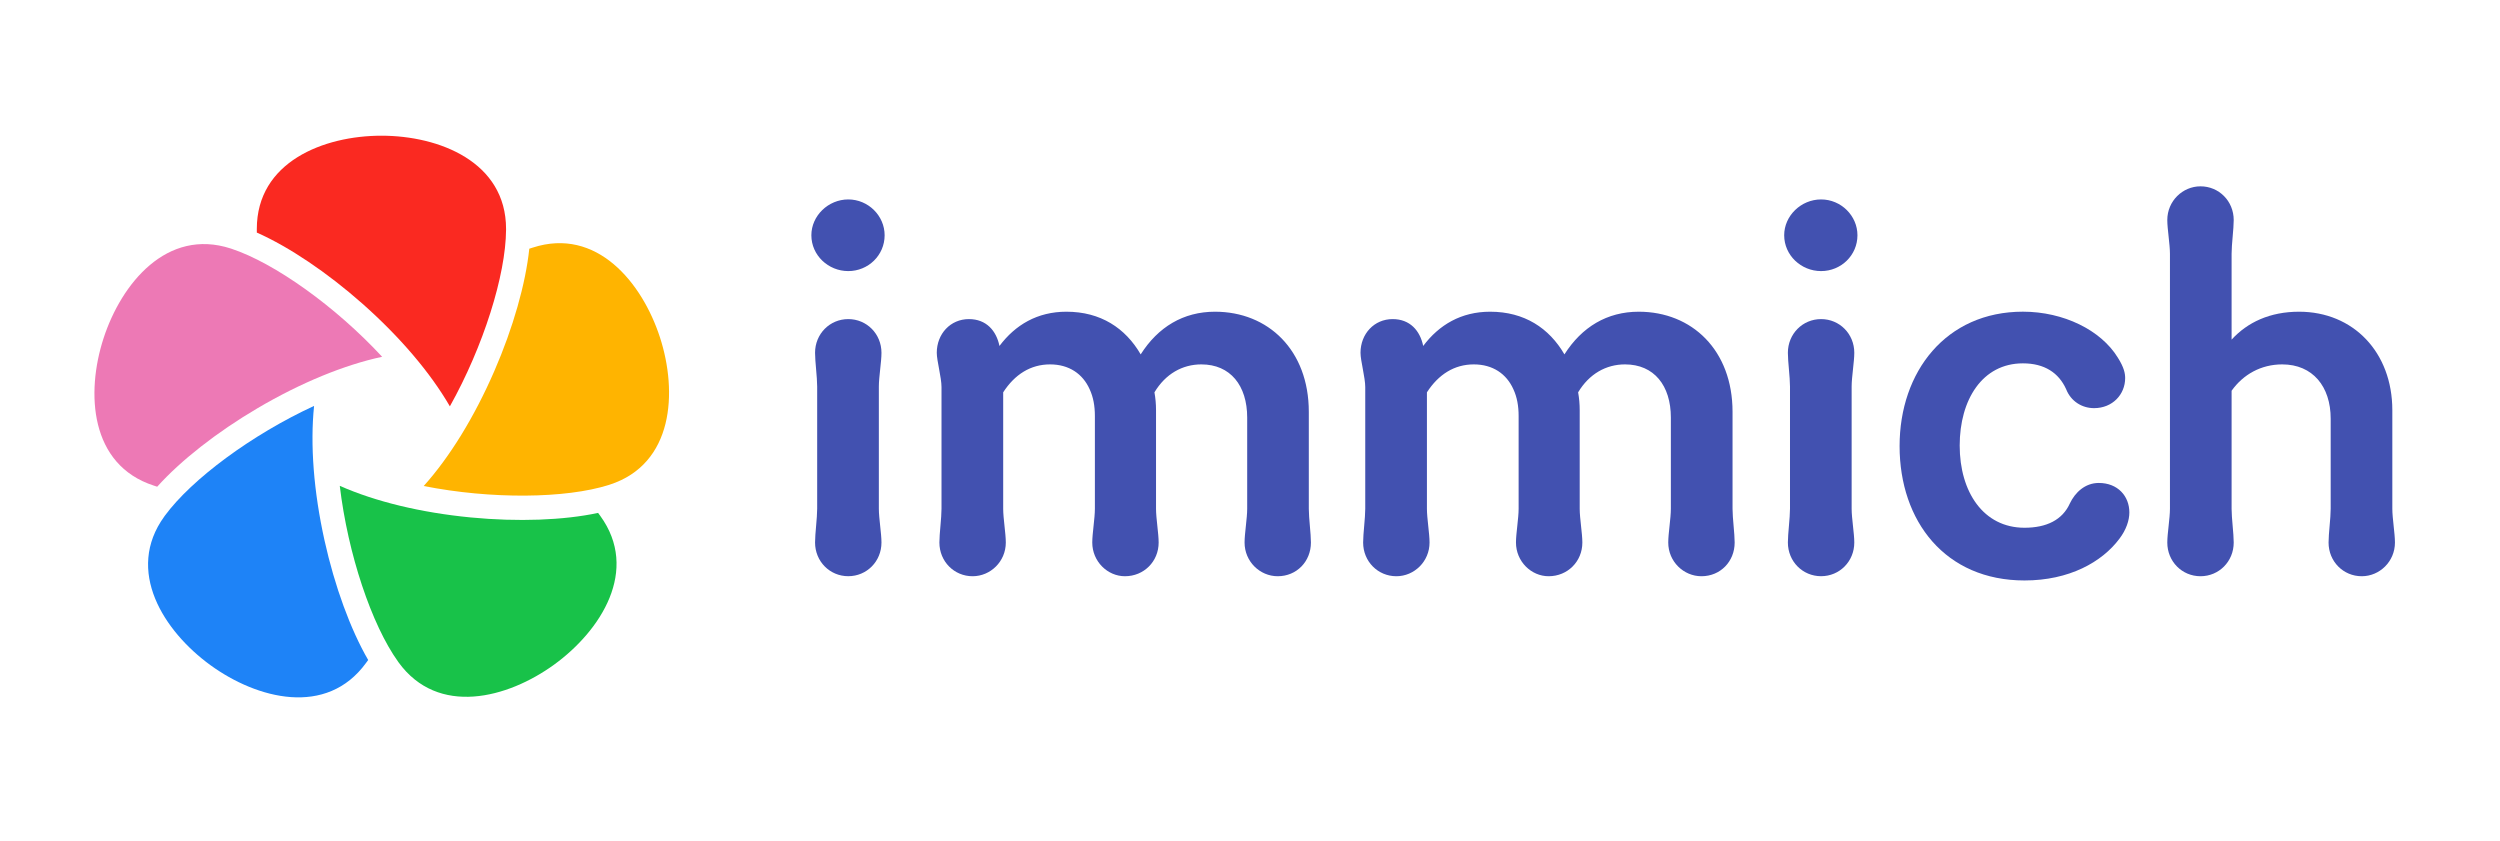
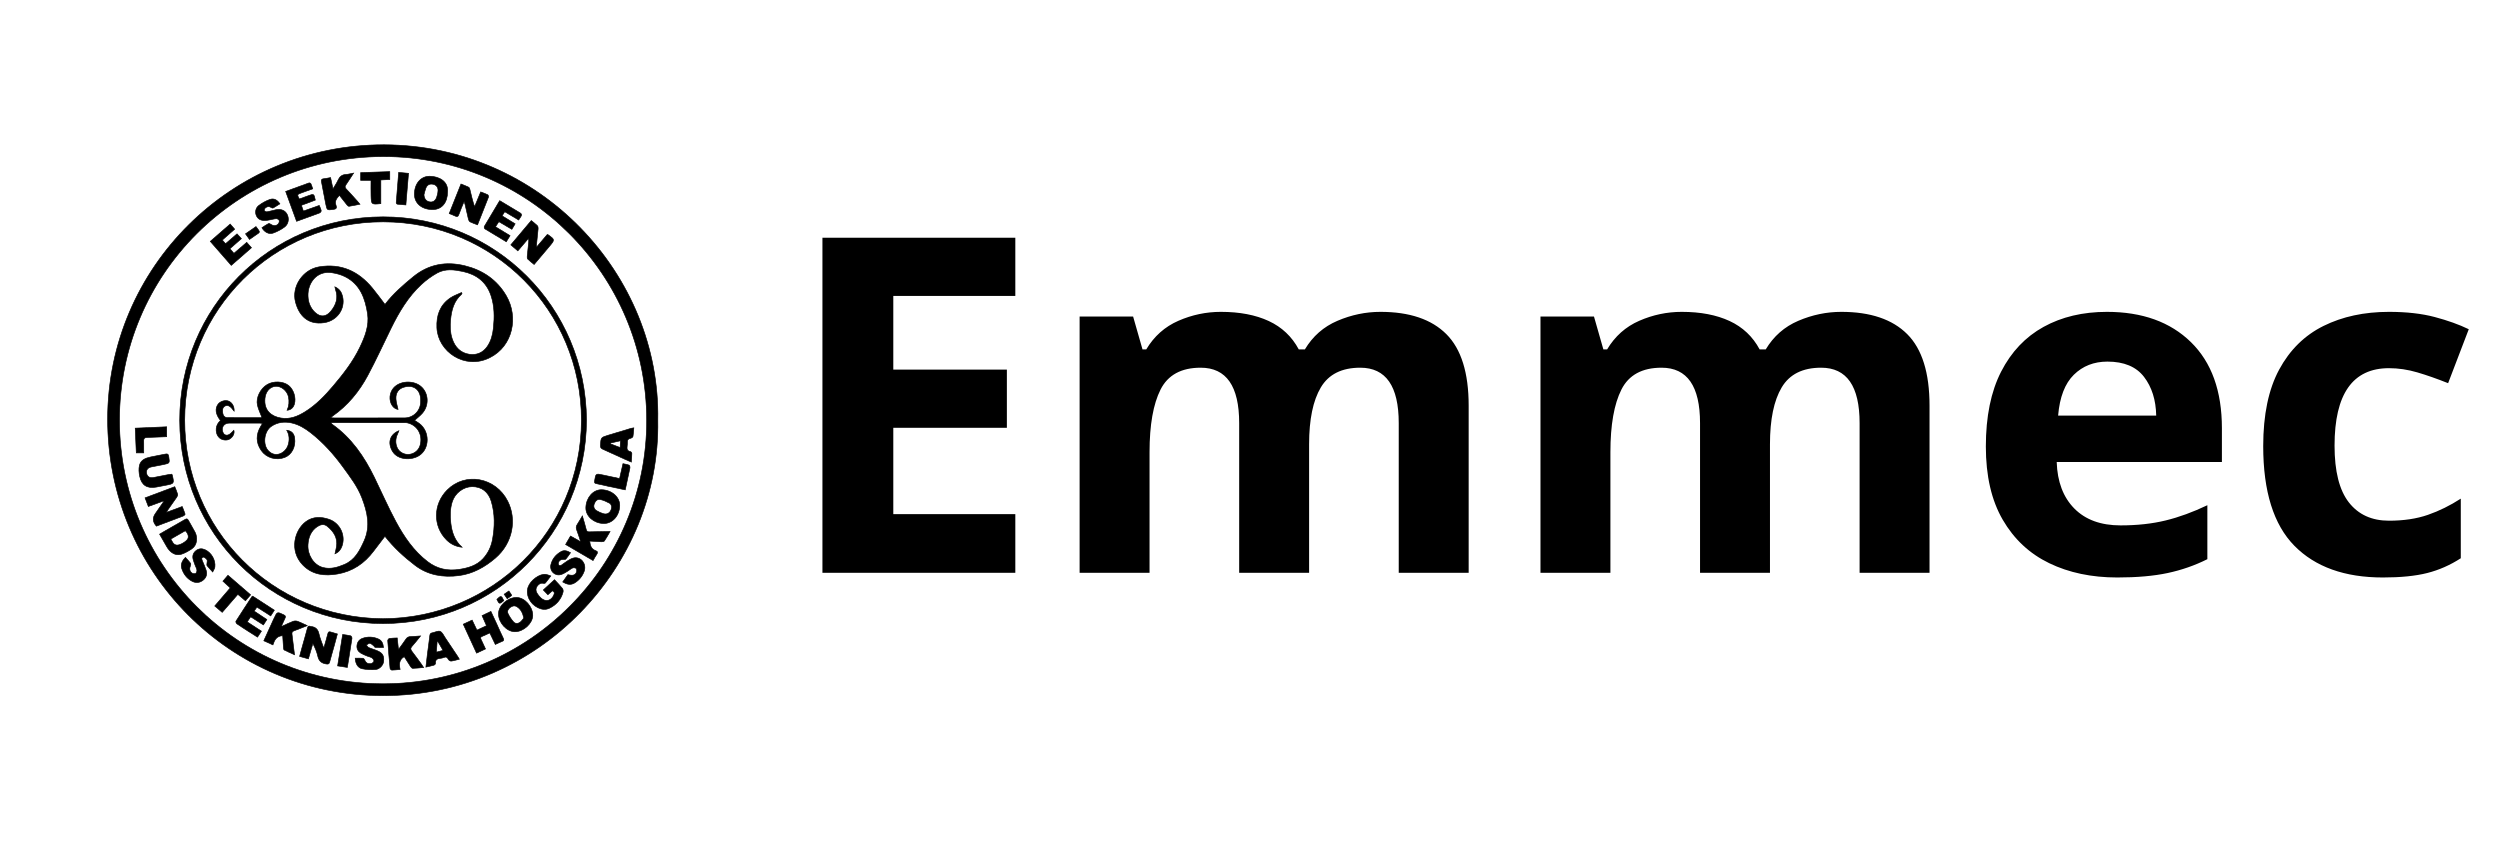
- <svg xmlns="http://www.w3.org/2000/svg" version="1.1" id="Router_Medium_x5F_White" x="0px" y="0px" viewBox="0 0 792 266.25" style="enable-background:new 0 0 792 266.25;" xml:space="preserve">
-   <style type="text/css">
- 	.st0{fill:#4251B0;}
- 	.st1{fill:#FA2921;}
- 	.st2{fill:#ED79B5;}
- 	.st3{fill:#FFB400;}
- 	.st4{fill:#1E83F7;}
- 	.st5{fill:#18C249;}
- </style>
-   <g>
-     <path class="st0" d="M268.73,63.18c6.34,0,11.52,5.18,11.52,11.35c0,6.34-5.18,11.35-11.52,11.35s-11.69-5.01-11.69-11.35   C257.04,68.36,262.39,63.18,268.73,63.18z M258.88,122.45c0-3.01-0.67-7.85-0.67-10.68c0-6.01,4.67-10.68,10.52-10.68   c5.84,0,10.52,4.67,10.52,10.68c0,2.84-0.83,7.68-0.83,10.68v38.73c0,3.01,0.83,7.85,0.83,10.68c0,6.01-4.67,10.68-10.52,10.68   c-5.84,0-10.52-4.67-10.52-10.68c0-2.84,0.67-7.68,0.67-10.68V122.45z" />
-     <path class="st0" d="M394.28,171.87c0-2.84,0.83-7.68,0.83-10.68V132.3c0-10.18-5.34-16.86-14.52-16.86c-6.01,0-11.35,3-14.86,8.85   c0.33,1.84,0.5,3.67,0.5,5.68v31.22c0,3.01,0.83,7.85,0.83,10.68c0,6.01-4.67,10.68-10.68,10.68c-5.51,0-10.35-4.67-10.35-10.68   c0-2.84,0.83-7.68,0.83-10.68V131.8c0-3.17-0.5-6.01-1.67-8.51c-2.17-4.84-6.51-7.85-12.52-7.85c-6.18,0-11.19,3.17-14.86,8.85   v36.9c0,3.01,0.83,7.85,0.83,10.68c0,6.01-4.84,10.68-10.52,10.68c-5.84,0-10.52-4.67-10.52-10.68c0-2.84,0.67-7.68,0.67-10.68   v-38.57c0-3.01-1.5-8.35-1.5-10.85c0-6.01,4.34-10.68,10.18-10.68c5.51,0,8.68,3.67,9.68,8.51c5.01-6.68,12.02-10.85,21.2-10.85   c10.85,0,18.7,5.18,23.54,13.52c5.51-8.68,13.52-13.52,23.54-13.52c16.86,0,29.72,12.19,29.72,31.72v30.72   c0,3.01,0.67,7.85,0.67,10.68c0,6.01-4.51,10.68-10.52,10.68C399.12,182.55,394.28,177.88,394.28,171.87z" />
-     <path class="st0" d="M528.5,171.87c0-2.84,0.83-7.68,0.83-10.68V132.3c0-10.18-5.34-16.86-14.52-16.86c-6.01,0-11.35,3-14.86,8.85   c0.33,1.84,0.5,3.67,0.5,5.68v31.22c0,3.01,0.84,7.85,0.84,10.68c0,6.01-4.67,10.68-10.68,10.68c-5.51,0-10.35-4.67-10.35-10.68   c0-2.84,0.84-7.68,0.84-10.68V131.8c0-3.17-0.5-6.01-1.67-8.51c-2.17-4.84-6.51-7.85-12.52-7.85c-6.18,0-11.19,3.17-14.86,8.85   v36.9c0,3.01,0.83,7.85,0.83,10.68c0,6.01-4.84,10.68-10.52,10.68c-5.84,0-10.52-4.67-10.52-10.68c0-2.84,0.67-7.68,0.67-10.68   v-38.57c0-3.01-1.5-8.35-1.5-10.85c0-6.01,4.34-10.68,10.18-10.68c5.51,0,8.68,3.67,9.68,8.51c5.01-6.68,12.02-10.85,21.2-10.85   c10.85,0,18.7,5.18,23.54,13.52c5.51-8.68,13.52-13.52,23.54-13.52c16.86,0,29.72,12.19,29.72,31.72v30.72   c0,3.01,0.67,7.85,0.67,10.68c0,6.01-4.51,10.68-10.52,10.68C533.35,182.55,528.5,177.88,528.5,171.87z" />
-     <path class="st0" d="M576.92,63.18c6.34,0,11.52,5.18,11.52,11.35c0,6.34-5.18,11.35-11.52,11.35s-11.69-5.01-11.69-11.35   C565.23,68.36,570.57,63.18,576.92,63.18z M567.07,122.45c0-3.01-0.67-7.85-0.67-10.68c0-6.01,4.67-10.68,10.52-10.68   s10.52,4.67,10.52,10.68c0,2.84-0.84,7.68-0.84,10.68v38.73c0,3.01,0.84,7.85,0.84,10.68c0,6.01-4.67,10.68-10.52,10.68   s-10.52-4.67-10.52-10.68c0-2.84,0.67-7.68,0.67-10.68V122.45z" />
-     <path class="st0" d="M601.79,141.31c0-23.54,14.69-42.57,39.07-42.57c12.86,0,24.71,5.84,30.05,14.53c2,3.17,2.34,5.01,2.34,6.51   c0,5.18-4.01,9.52-9.85,9.52c-3.84,0-7.34-2.17-8.85-6.01c-2.34-5.18-6.85-8.18-13.69-8.18c-12.86,0-20.03,11.52-20.03,26.04   c0,14.69,7.51,26.04,20.53,26.04c7.01,0,12.02-2.5,14.36-7.68c1.67-3.51,4.84-6.51,9.18-6.51c6.01,0,9.68,4.17,9.68,9.35   c0,2.5-1,5.51-3.17,8.35c-5.51,7.35-15.86,13.19-30.05,13.19C616.32,183.89,601.79,165.19,601.79,141.31z" />
-     <path class="st0" d="M737.69,171.87c0-2.84,0.67-7.68,0.67-10.68v-28.55c0-10.18-5.68-17.2-15.36-17.2   c-6.68,0-12.35,3.17-16.03,8.35v37.4c0,3.01,0.67,7.85,0.67,10.68c0,6.01-4.67,10.68-10.52,10.68s-10.52-4.67-10.52-10.68   c0-2.84,0.84-7.68,0.84-10.68v-80.8c0-3.01-0.84-7.85-0.84-10.68c0-6.01,4.84-10.68,10.52-10.68c5.84,0,10.52,4.67,10.52,10.68   c0,2.84-0.67,7.68-0.67,10.68v27.21c5.01-5.51,12.19-8.85,21.37-8.85c17.2,0,29.55,12.86,29.55,31.22v31.22   c0,3.01,0.83,7.85,0.83,10.68c0,6.01-4.84,10.68-10.52,10.68C742.36,182.55,737.69,177.88,737.69,171.87z" />
+ <svg xmlns="http://www.w3.org/2000/svg" width="100%" height="100%" viewBox="0 0 792 267" version="1.1" xml:space="preserve" style="fill-rule:evenodd;clip-rule:evenodd;">
+   <g transform="matrix(0.219585,0,0,0.219585,42.0738,54.3214)">
+     <text x="934px" y="579px" style="font-family:'Carlito-Bold', 'Carlito', sans-serif;font-weight:700;font-size:677.082px;">Emmech</text>
  </g>
-   <g>
-     <path class="st1" d="M114.82,96.21c11.92,10.55,21.52,21.86,27.7,32.52c10.62-18.99,17.71-41.55,17.8-55.92c0-0.1,0-0.19,0-0.28   c0-21.26-21.21-29.54-39.48-29.54s-39.48,8.28-39.48,29.54c0,0.29,0,0.68,0,1.15C91.54,78.2,103.61,86.29,114.82,96.21z" />
-     <path class="st2" d="M49.8,154.19c7.45-8.29,18.88-17.27,31.77-24.86c13.72-8.07,27.44-13.71,39.49-16.3   c-14.78-15.96-34.04-29.68-47.68-34.21c-0.1-0.03-0.18-0.06-0.27-0.09c-20.22-6.57-34.65,11.05-40.3,28.42s-4.33,40.11,15.89,46.68   C48.99,153.93,49.35,154.05,49.8,154.19z" />
-     <path class="st3" d="M209.07,106.86c-5.65-17.38-20.07-34.99-40.3-28.42c-0.28,0.09-0.65,0.21-1.09,0.35   c-1.16,11.08-5.12,25.07-11.09,38.79c-6.35,14.6-14.14,27.23-22.36,36.39c21.34,4.23,44.99,4,58.68-0.35   c0.1-0.03,0.19-0.06,0.27-0.09C213.4,146.97,214.71,124.24,209.07,106.86z" />
-     <path class="st4" d="M102.8,171.18c-3.44-15.54-4.56-30.34-3.3-42.59c-19.75,9.12-38.75,23.2-47.27,34.78   c-0.06,0.08-0.11,0.16-0.16,0.23c-12.5,17.2-0.2,36.37,14.58,47.11s36.81,16.51,49.31-0.69c0.17-0.24,0.4-0.55,0.68-0.93   C111.05,199.44,106.04,185.79,102.8,171.18z" />
-     <path class="st5" d="M189.48,162.49c-10.9,2.33-25.42,2.88-40.32,1.44c-15.84-1.53-30.26-5.03-41.52-10.02   c2.57,21.6,10.09,44.02,18.47,55.7c0.06,0.08,0.11,0.16,0.16,0.23c12.5,17.2,34.52,11.43,49.31,0.69   c14.78-10.74,27.08-29.9,14.58-47.11C189.99,163.18,189.76,162.86,189.48,162.49z" />
+   <g id="e.svg" transform="matrix(0.194667,0,0,0.194667,121.333,133.125)">
+     <g transform="matrix(1,0,0,1,-500,-500)">
+       <path d="M947.22,500.14C951.88,737.52 754.39,948.4 500.06,948.22C251.47,948.04 51.77,747.58 51.89,498.1C52,251.31 253.42,51.2 501.86,51.78C755.85,52.37 952.01,263.37 947.22,500.14ZM500.3,928.95C737.47,928.78 929.68,736.37 929.14,499.66C928.61,262.43 736.62,70.55 500.16,70.93C262.63,71.3 71.05,262.92 71.13,500.04C71.21,737.28 263.17,929.12 500.3,928.95Z" style="fill-rule:nonzero;stroke:black;stroke-width:1px;" />
+       <path d="M831.16,499.78C830.63,682.62 684.05,830.84 500.04,830.89C317.69,830.93 169.4,684.28 169.2,500.19C169,317.83 315.49,169.11 500.15,169.06C683.06,169.02 830.26,316.04 831.16,499.78ZM499.9,823.04C677.81,822.1 822.68,680.81 822.91,500.22C823.13,321.6 680.4,177.39 500.31,177.16C322.23,176.93 177.6,319.26 177.29,499.75C176.98,677.16 318.9,821.6 499.9,823.04Z" style="fill-rule:nonzero;stroke:black;stroke-width:1px;" />
+       <path d="M653.85,182.02C649.46,180.33 645.49,179.08 641.83,177.24C640.5,176.57 639.43,174.58 639.04,173C637.08,165.09 635.39,157.1 633.58,149.15C633.3,147.93 632.87,146.74 632.03,143.97C628.8,151.86 625.84,158.26 623.6,164.89C622.25,168.88 620.5,169.31 617.09,167.57C614.3,166.15 611.31,165.14 607.75,163.68C614.13,147.7 620.42,131.91 626.94,115.57C631.38,117.38 635.41,118.84 639.24,120.71C640.29,121.22 641.06,122.91 641.37,124.2C643.61,133.54 645.7,142.91 649.04,152.63C652.3,144.72 655.57,136.8 659.01,128.47C663.1,130.06 666.86,131.31 670.37,133.05C671.25,133.49 672.08,135.78 671.71,136.75C666,151.62 660.06,166.42 653.85,182.02Z" style="fill-rule:nonzero;stroke:black;stroke-width:1px;" />
+       <path d="M118.14,640.38C116.33,635.66 114.64,631.25 112.76,626.36C129.03,620.25 144.81,614.31 161.11,608.19C162.86,612.59 164.71,616.47 165.86,620.54C166.25,621.91 165.18,624 164.24,625.39C159.47,632.4 154.5,639.28 149.63,646.22C149.01,647.1 148.55,648.09 147.45,650.04C156.49,646.68 164.5,643.7 173.24,640.45C174.9,644.64 176.68,648.67 177.95,652.86C178.15,653.53 176.23,655.38 174.97,655.87C160.42,661.48 145.81,666.93 131.24,672.41C125.27,665.85 124.63,659.01 129.32,652.27C133.87,645.72 138.42,639.17 142.95,632.61C143.02,632.51 142.92,632.29 142.81,631.35C134.69,634.32 126.72,637.24 118.14,640.38Z" style="fill-rule:nonzero;stroke:black;stroke-width:1px;" />
+       <path d="M404.12,869.36C406.19,862.02 408.38,854.72 410.26,847.33C410.97,844.57 412.17,843.74 414.83,844.6C418.27,845.7 421.76,846.66 425.77,847.85C424,854.45 422.38,860.67 420.66,866.86C418.22,875.67 415.56,884.41 413.28,893.26C412.35,896.89 410.81,897.22 407.26,896.63C399.65,895.35 395.54,891.57 393.85,883.88C392.31,876.87 389.37,870.17 385.9,863.32C383.51,871.5 381.12,879.69 378.6,888.33C373.79,886.99 369.38,885.77 364.28,884.35C365.61,879.45 366.83,874.86 368.11,870.3C371.11,859.58 374.26,848.89 377.08,838.13C377.81,835.35 378.93,834.46 381.56,835.34C382.03,835.5 382.52,835.65 383.01,835.7C390.3,836.5 394.2,840.3 395.84,847.71C397.47,855.09 400.59,862.14 403.06,869.34C403.43,869.34 403.78,869.35 404.12,869.36Z" style="fill-rule:nonzero;stroke:black;stroke-width:1px;" />
+       <path d="M708.01,214.64C719.19,201.36 730.08,188.43 741.32,175.09C744.84,178.01 748.3,180.55 751.28,183.55C752.31,184.59 752.59,186.86 752.45,188.5C751.7,197.28 750.69,206.04 749.8,214.81C749.72,215.56 749.79,216.32 749.79,218.42C756.22,210.86 761.84,204.24 767.33,197.77C768.09,197.98 768.46,197.99 768.71,198.17C779.86,206.18 779.89,206.21 771.08,216.74C762.87,226.55 754.59,236.3 745.94,246.55C742.27,243.51 738.72,240.86 735.59,237.78C734.66,236.87 734.57,234.7 734.7,233.17C735.4,225.38 736.31,217.62 737.12,209.84C737.3,208.12 737.38,206.38 736.56,204.32C731.02,210.82 725.47,217.33 719.45,224.39C715.57,221.1 711.99,218.04 708.01,214.64Z" style="fill-rule:nonzero;stroke:black;stroke-width:1px;" />
+       <path d="M335.76,835.29C341.72,832.58 347.59,829.63 353.69,827.3C355.87,826.47 358.86,826.44 361.05,827.23C365.98,829.01 370.64,831.53 376.61,834.3C368.68,837.46 362.05,840.29 355.27,842.72C352.33,843.77 351.5,845.26 351.9,848.27C353.34,858.95 354.56,869.66 356.02,881.66C349.8,878.85 344.41,876.59 339.22,873.92C338.35,873.47 338.13,871.31 338.02,869.91C337.53,863.5 337.18,857.08 336.78,850.68C327.01,850.99 323.42,857.48 320.85,865.64C315.73,863.32 311.13,861.23 306.05,858.92C311.47,846.99 316.73,835.41 322,823.82C322.21,823.37 322.48,822.94 322.69,822.49C327.79,811.42 327.73,811.53 338.57,816.73C341.38,818.08 341.9,819.43 340.61,822.09C338.62,826.18 336.83,830.36 334.95,834.5C335.21,834.77 335.49,835.03 335.76,835.29Z" style="fill-rule:nonzero;stroke:black;stroke-width:1px;" />
+       <path d="M452.21,97.82C447.51,105.01 443.74,111.03 439.7,116.86C437.9,119.46 437.81,121.24 440.14,123.68C446.37,130.16 452.31,136.92 458.35,143.59C459.53,144.9 460.63,146.28 462.52,148.52C455.9,149.82 450.32,151.06 444.68,151.87C443.67,152.01 442.15,150.53 441.28,149.46C437.2,144.45 433.26,139.33 429.02,133.92C424.68,138.97 420.78,143.5 423.62,150.47C425.24,154.47 423.85,156.44 419.28,157.01C409.02,158.28 408.92,158.52 406.84,148.25C404.4,136.18 402.3,124.05 399.87,111.98C399.23,108.77 400.01,107.38 403.36,107.05C406.97,106.69 410.54,105.86 414.69,105.13C415.96,111.05 417.16,116.66 418.64,123.57C421.74,118.27 424.73,114.01 426.85,109.35C429.43,103.69 433.12,100.42 439.53,100.06C443.27,99.85 446.97,98.78 452.21,97.82Z" style="fill-rule:nonzero;stroke:black;stroke-width:1px;" />
+       <path d="M561.15,851.05C556.03,857.33 552.02,862.78 547.43,867.69C544.38,870.97 544.78,873.26 547.35,876.52C552.79,883.44 557.85,890.67 563.04,897.79C563.96,899.05 564.76,900.41 566.1,902.46C559.57,903.01 554.02,903.67 548.45,903.81C547.27,903.84 545.72,902.21 544.9,900.98C541.34,895.63 537.99,890.14 534.58,884.74C525.95,889.74 526.15,897.37 527.88,905.63C522.87,906.06 518.61,906.62 514.35,906.65C513.37,906.66 511.61,904.94 511.51,903.89C510.06,888.83 508.77,873.75 507.69,858.66C507.61,857.52 509.27,855.35 510.36,855.18C514.42,854.56 518.58,854.57 523.16,854.32C523.8,860.24 524.42,865.91 525.21,873.16C529.82,866.77 533.69,861.69 537.23,856.39C539.18,853.46 541.55,852.14 545.05,852.07C549.85,851.98 554.65,851.49 561.15,851.05Z" style="fill-rule:nonzero;stroke:black;stroke-width:1px;" />
+       <path d="M869.55,681.07C866.09,686.97 863.45,691.92 860.3,696.51C859.57,697.58 857.09,697.89 855.45,697.83C849.16,697.61 842.89,697.09 836.46,696.68C837.03,703.98 838.98,709.74 846.16,712.29C849.41,713.44 849.95,715.39 847.81,718.37C845.69,721.31 844.07,724.59 841.85,728.37C826.93,719.63 812.26,711.05 797.17,702.21C799.89,697.53 802.37,693.29 805.18,688.46C810.4,691.4 815.37,694.21 821.75,697.81C819.31,690.49 817.53,684.42 815.23,678.55C813.94,675.25 814.12,672.62 816.06,669.69C818.85,665.48 821.28,661.04 824.45,655.71C826.81,663.84 829.06,670.73 830.72,677.76C831.46,680.9 832.77,681.75 835.79,681.65C845.27,681.33 854.75,681.25 864.24,681.09C865.55,681.05 866.84,681.07 869.55,681.07Z" style="fill-rule:nonzero;stroke:black;stroke-width:1px;" />
+       <path d="M675.61,811.14C678.9,818.24 682.04,824.98 685.14,831.75C688.67,839.45 691.99,847.27 695.77,854.85C697.26,857.84 696.54,858.9 693.77,859.98C690.23,861.35 686.84,863.08 682.83,864.91C679.76,858.53 676.84,852.47 673.79,846.13C669.46,848.12 665.48,850.15 661.34,851.77C658.46,852.9 658.53,854.47 659.65,856.8C662.02,861.73 664.26,866.71 666.81,872.22C661.98,874.49 657.4,876.65 652.28,879.06C645.06,863.37 637.95,847.9 630.61,831.94C635.57,829.65 640.02,827.6 645.06,825.28C647.67,830.75 650.14,835.91 652.84,841.57C658.09,839.16 663.01,836.9 668.43,834.41C666,828.9 663.69,823.66 661.19,817.97C665.88,815.75 670.33,813.65 675.61,811.14Z" style="fill-rule:nonzero;stroke:black;stroke-width:1px;" />
+       <path d="M136.41,685.44C139.91,683.39 143.01,681.53 146.14,679.73C156.68,673.69 167.28,667.76 177.74,661.6C180.25,660.12 181.68,659.89 183.23,662.79C186.75,669.39 190.78,675.73 194.21,682.38C198.41,690.51 198.02,703.14 188.85,709.32C183.82,712.71 178.39,715.86 172.69,717.84C164.66,720.63 157.64,717.67 152.08,711.42C150.54,709.69 149.22,707.73 148.05,705.73C144.19,699.14 140.44,692.49 136.41,685.44ZM154.74,693.35C157.3,697.84 158.64,702.75 164.54,703.24C169.6,703.66 180.34,697.28 182.41,692.81C184.14,689.07 182.6,684.04 178.3,679.87C170.64,684.25 162.92,688.67 154.74,693.35Z" style="fill-rule:nonzero;stroke:black;stroke-width:1px;" />
+       <path d="M687.96,814.89C688.06,801.54 702.86,788.27 717.46,788.45C730.53,788.61 743.79,803.38 743.69,817.67C743.6,830.59 728.63,844.29 714.67,844.22C701.26,844.15 687.85,829.43 687.96,814.89ZM729.13,822.05C727.35,813.42 724.22,807.42 717.88,803.5C714.12,801.17 710.53,802.16 707.2,804.55C703.76,807.02 701.7,810.78 703.4,814.49C705.69,819.47 708.89,824.23 712.54,828.33C715.3,831.42 719.74,831.31 723.09,828.8C725.66,826.89 727.47,823.96 729.13,822.05Z" style="fill-rule:nonzero;stroke:black;stroke-width:1px;" />
+       <path d="M859.21,668.08C843.09,667.83 829.86,656.18 830.12,642.46C830.43,626.24 841.98,612.94 855.6,613.13C872.05,613.36 885.53,625.04 885.25,638.83C884.92,655.38 873.41,668.3 859.21,668.08ZM872.07,640.2C871.57,639.3 870.92,636.25 869.14,635.29C864.28,632.67 859.11,630.23 853.77,629.06C848.72,627.96 845.43,631.61 843.78,636.23C842.18,640.71 843.51,644.72 847.42,647.12C851.03,649.34 855.07,651.14 859.16,652.25C866.11,654.14 872.16,648.96 872.07,640.2Z" style="fill-rule:nonzero;stroke:black;stroke-width:1px;" />
+       <path d="M605.05,128.25C605.05,145.85 595.72,157.1 581.04,157.2C563.25,157.32 551.07,147.05 551.14,131.99C551.23,115.03 561.61,102.73 576.26,102.96C590.75,103.2 606.53,110.98 605.05,128.25ZM566.65,133.11C567.15,139.55 569.93,143.37 575.45,144.6C580.74,145.78 585.26,143.23 587.3,137.3C588.52,133.74 589.4,129.92 589.55,126.18C589.76,120.66 586.34,116.87 581.29,115.95C575.85,114.96 571.94,116.87 569.77,122.22C568.36,125.7 567.67,129.47 566.65,133.11Z" style="fill-rule:nonzero;stroke:black;stroke-width:1px;" />
+       <path d="M773.08,753.43C769.77,757.8 767.18,761.41 764.35,764.82C763.8,765.48 762.22,765.75 761.28,765.52C756.66,764.42 753.51,766.64 750.99,769.99C748.3,773.56 748.4,777.61 750.57,781.29C752.24,784.12 754.35,786.82 756.74,789.07C764.68,796.5 774.15,794.09 778.19,783.88C779.28,781.12 779.01,779.07 775.63,777.58C773.43,779.53 771.1,781.59 768.35,784.03C765.98,781.57 763.64,779.13 760.9,776.27C767.04,770.62 772.87,765.26 779.09,759.54C783.61,764.44 788.07,768.9 792.01,773.78C793.14,775.18 793.51,777.97 793.01,779.79C789.7,791.9 782.02,800.57 770.81,805.97C764.54,808.99 758.16,808.11 752.03,805.08C738.81,798.57 731.79,783.82 736.12,771.59C740.1,760.33 755.11,749.45 765.03,750.85C767.5,751.2 769.87,752.38 773.08,753.43Z" style="fill-rule:nonzero;stroke:black;stroke-width:1px;" />
+       <path d="M156.29,587.83C156.73,588.55 156.98,588.8 157.05,589.1C160.36,603.19 160.36,603.19 146.34,605.87C141.28,606.84 136.22,607.85 131.16,608.8C116.32,611.57 107.14,605.95 104.03,591.22C102.82,585.51 102.27,579.09 103.63,573.53C105.76,564.83 113.47,561.54 121.67,559.86C129.65,558.22 137.68,556.83 145.64,555.11C149.47,554.28 150.84,555.37 151.41,559.37C152.92,569.94 153.16,569.96 142.6,572.19C136.09,573.56 129.54,574.73 123.02,576.02C117.03,577.21 114.15,581.23 115.3,586.69C116.4,591.92 120.48,594.41 126.25,593.3C134.57,591.69 142.88,590.01 151.21,588.42C152.95,588.09 154.74,588.01 156.29,587.83Z" style="fill-rule:nonzero;stroke:black;stroke-width:1px;" />
+       <path d="M287.9,786.31C299.42,793.76 311.1,801.32 323.2,809.14C321.2,812.28 319.37,815.13 317.25,818.45C309.64,813.59 302.42,808.98 294.82,804.12C293.33,806.28 292.03,808.15 290.31,810.64C297.18,815.19 303.89,819.63 311.01,824.35C309.14,827.28 307.4,830 305.39,833.15C298.31,828.63 291.63,824.37 284.58,819.88C282.75,822.61 281.03,825.18 279.02,828.18C286.77,833.25 294.24,838.14 302.15,843.31C300.01,846.56 298.06,849.55 295.77,853.03C290.94,849.97 286.34,847.11 281.79,844.17C275.22,839.93 268.62,835.73 262.21,831.27C261.18,830.55 260.13,827.99 260.61,827.24C269.16,813.75 277.94,800.42 286.69,787.06C286.85,786.81 287.24,786.71 287.9,786.31Z" style="fill-rule:nonzero;stroke:black;stroke-width:1px;" />
+       <path d="M385.65,123.38C379.08,125.76 373.02,127.96 366.96,130.17C360.13,132.66 360.13,132.67 363.75,140.03C368.58,138.27 373.49,136.48 378.4,134.68C387.63,131.31 387.63,131.31 389.87,141.76C382.55,144.5 375.14,147.28 367.21,150.26C368.28,153.37 369.27,156.26 370.43,159.64C379.15,156.54 387.51,153.57 396.26,150.46C397.5,153.61 398.94,156.28 399.48,159.12C399.68,160.14 397.99,162.23 396.73,162.71C384.63,167.28 372.44,171.61 359.38,176.33C353.48,160.17 347.61,144.1 341.6,127.67C354.74,122.85 367.16,118.24 379.66,113.81C380.44,113.53 382.28,114.37 382.66,115.16C383.83,117.5 384.51,120.09 385.65,123.38Z" style="fill-rule:nonzero;stroke:black;stroke-width:1px;" />
+       <path d="M278.24,210.55C280.88,213.55 283.23,216.23 285.95,219.32C274.95,228.92 264.32,238.2 253.06,248.03C241.71,235.03 230.5,222.2 218.94,208.97C229.79,199.51 240.4,190.27 251.31,180.76C253.83,183.65 256.07,186.23 258.57,189.1C251.81,195.06 245.35,200.74 238.49,206.78C240.33,208.88 241.92,210.7 243.77,212.81C249.99,207.44 256,202.26 262.44,196.71C264.85,199.35 267.03,201.74 269.56,204.51C263.24,210.04 257.26,215.28 250.88,220.87C253.05,223.39 255.05,225.71 257.41,228.44C264.42,222.4 271.17,216.61 278.24,210.55Z" style="fill-rule:nonzero;stroke:black;stroke-width:1px;" />
+       <path d="M689.92,142.68C701.39,149.59 712.17,156.14 723.03,162.55C725.61,164.07 726.19,165.77 724.62,168.24C723.41,170.15 722.16,172.05 720.78,174.19C713.11,169.61 705.88,165.29 698.09,160.64C696.65,162.95 695.39,164.96 693.86,167.42C701.05,171.82 707.92,176.02 715.05,180.38C713.25,183.41 711.65,186.09 709.72,189.34C702.62,185.16 695.81,181.15 688.53,176.86C686.82,179.47 685.14,182.03 683.06,185.21C690.96,190.02 698.68,194.71 706.79,199.64C704.61,203.16 702.73,206.2 700.63,209.59C688.79,202.49 677.23,195.63 665.81,188.56C664.98,188.04 664.38,185.56 664.88,184.7C673,170.8 681.32,157.02 689.92,142.68Z" style="fill-rule:nonzero;stroke:black;stroke-width:1px;" />
+       <path d="M454.75,887.26C459.18,887.26 463.32,887.03 467.4,887.41C468.52,887.52 469.88,889.3 470.43,890.61C472.33,895.19 475.95,896.89 480.38,896.13C482.27,895.81 484.9,893.76 485.22,892.11C485.52,890.55 483.65,887.89 482.01,886.79C479.74,885.27 476.74,884.87 474.15,883.78C470.64,882.31 467.03,880.95 463.81,878.97C459.4,876.25 457.06,872 457.6,866.73C458.17,861.14 461.3,856.95 466.51,855.03C475.12,851.86 483.86,852.29 492.28,855.92C497.87,858.33 500.2,863.12 500.83,869.89C496.17,869.89 491.77,870.04 487.41,869.76C486.52,869.7 485.84,867.88 484.87,867.14C482.87,865.6 480.87,863.45 478.61,863.06C476.93,862.77 474.84,864.86 472.94,865.88C474.22,867.3 475.23,869.34 476.82,870.04C481.67,872.15 486.9,873.41 491.7,875.61C499.7,879.28 502.09,884.13 500.99,892.89C500.28,898.56 494.5,905.21 487.95,905.71C480.79,906.26 473.33,905.92 466.3,904.5C459.12,903.05 455.24,896.49 454.75,887.26Z" style="fill-rule:nonzero;stroke:black;stroke-width:1px;" />
+       <path d="M332.22,147.8C328.58,150.1 325.03,152.51 321.28,154.58C320.51,155.01 318.82,154.45 317.91,153.83C314.41,151.45 311.17,152.19 308.35,154.71C307.32,155.64 306.3,158.2 306.8,158.87C307.69,160.04 309.87,161.08 311.29,160.85C316.03,160.06 320.65,158.56 325.36,157.56C334.07,155.71 340.72,158.49 344.1,165.2C347.51,171.95 346.33,180.67 339.83,185.55C334.24,189.75 327.73,193.13 321.13,195.49C314.3,197.93 306.99,193.88 302.96,186.72C306.5,184.44 309.98,181.93 313.74,179.97C314.64,179.5 316.67,180.6 317.87,181.42C321.84,184.13 327.17,183.82 329.91,180.08C330.93,178.69 331.6,176.13 331,174.73C330.41,173.36 327.94,171.96 326.36,172.04C322.75,172.22 319.2,173.34 315.61,173.98C313.16,174.41 310.69,174.9 308.22,174.97C300.73,175.2 296.2,172.51 293.74,166.67C291.51,161.37 292.69,154.45 298.06,150.44C303.42,146.44 309.52,143.07 315.8,140.78C322.38,138.39 327.66,141.21 332.22,147.8Z" style="fill-rule:nonzero;stroke:black;stroke-width:1px;" />
+       <path d="M792.46,763.23C795.46,759 798.2,755.12 800.88,751.34C809.02,753.36 813.01,752.26 814.95,747.02C815.58,745.32 815.4,742.38 814.3,741.24C813.22,740.11 810.23,739.82 808.59,740.46C805.87,741.53 803.64,743.77 801.07,745.28C797.51,747.36 794.01,749.83 790.15,751.07C780.05,754.3 770.69,745.53 773.19,735.16C775.48,725.63 781.43,718.54 789.92,713.77C794.34,711.28 799.25,712.03 805.19,715.59C802.71,719.07 800.44,722.66 797.69,725.85C796.91,726.75 794.74,726.78 793.24,726.67C789.3,726.37 786.79,728.32 785.48,731.65C785,732.87 785.42,734.97 786.25,735.99C786.79,736.65 789.15,736.61 790.14,735.99C793.65,733.79 796.78,730.96 800.34,728.86C803.73,726.86 807.33,724.56 811.09,723.97C822.72,722.15 831.64,734.28 827.39,745.93C824.45,753.98 819.11,760.39 811.8,764.85C805.4,768.74 799.14,767.26 792.46,763.23Z" style="fill-rule:nonzero;stroke:black;stroke-width:1px;" />
+       <path d="M624.27,888.92C619.2,890.16 615.06,891.53 610.82,892.02C609.38,892.19 607.01,890.49 606.25,889.03C604.56,885.79 602.71,884.56 599.16,886.1C597.36,886.88 595.33,887.31 593.36,887.49C588.22,887.96 584.88,889.79 585.47,895.79C585.56,896.68 583.99,898.3 582.9,898.63C578.95,899.82 574.87,900.61 569.8,901.79C570.65,894.46 571.37,887.66 572.23,880.87C573.51,870.81 575,860.78 576.13,850.7C576.44,847.91 577.42,846.36 580.17,846C580.33,845.98 580.5,845.96 580.66,845.92C584.87,845 589.91,842.23 593.06,843.65C596.73,845.3 598.85,850.55 601.45,854.37C608.26,864.41 614.96,874.53 621.69,884.63C622.51,885.85 623.2,887.13 624.27,888.92ZM589.43,860.34C588.99,860.41 588.55,860.48 588.11,860.56C587.72,865.98 587.34,871.41 586.9,877.43C591.01,876.36 594.09,875.56 597.73,874.61C594.7,869.41 592.06,864.87 589.43,860.34Z" style="fill-rule:nonzero;stroke:black;stroke-width:1px;" />
+       <path d="M178.51,723.26C181.62,726.76 184.48,729.57 186.78,732.79C187.49,733.78 187.1,736.04 186.5,737.4C184.62,741.66 185.44,746.48 189.38,748.85C190.94,749.78 193.84,750.15 195.19,749.3C196.52,748.46 197.36,745.65 197.15,743.86C196.84,741.31 195.33,738.91 194.42,736.42C193.23,733.15 191.92,729.9 191.02,726.54C189.5,720.85 191.12,715.91 195.69,712.25C200.29,708.56 205.48,708.41 210.71,710.89C220.96,715.76 227.8,727.76 226.41,738.97C226.11,741.4 224.39,743.65 222.85,747.01C219.26,743.03 216.29,739.96 213.64,736.63C213.04,735.88 213.48,734.27 213.51,733.05C213.56,730.99 214.49,728.35 213.54,727.01C212.14,725.03 208.92,722.36 207.37,722.85C203.67,724.01 205.39,727.25 206.53,729.92C208.42,734.34 210.27,738.79 211.9,743.32C214.22,749.78 212.92,755.56 207.61,760.01C202.11,764.63 195.73,765.4 189.43,762.13C180.92,757.71 175.38,750.32 172.49,741.38C170.33,734.63 173.06,728.75 178.51,723.26Z" style="fill-rule:nonzero;stroke:black;stroke-width:1px;" />
+       <path d="M908.19,512.4C907.74,517.61 907.66,522.11 906.8,526.46C906.55,527.74 904.22,529.13 902.62,529.52C899.42,530.29 897.6,531.61 897.76,535.18C897.87,537.5 897.65,539.85 897.33,542.15C896.74,546.5 897.1,550.02 902.5,550.99C903.51,551.17 904.96,552.99 904.97,554.05C904.97,558.47 904.5,562.89 904.15,568.15C900.46,566.53 897.6,565.31 894.78,564.02C882.37,558.37 870.01,552.64 857.55,547.1C854.72,545.84 853.69,544.29 853.87,541.09C854.6,528.14 854.48,528.1 866.66,524.38C879.06,520.59 891.48,516.87 903.91,513.15C904.99,512.82 906.15,512.75 908.19,512.4ZM869.88,537.2C869.85,537.58 869.82,537.96 869.8,538.34C874.94,540.29 880.08,542.24 885.91,544.46C886.12,540.38 886.29,537.2 886.48,533.43C880.43,534.8 875.16,536 869.88,537.2Z" style="fill-rule:nonzero;stroke:black;stroke-width:1px;" />
+       <path d="M263.77,783.35C255.23,793.2 246.98,802.72 238.34,812.69C234.28,809.24 230.44,805.97 226.18,802.33C234.65,792.46 242.84,782.9 251.43,772.9C247.48,769.28 243.64,765.76 239.45,761.92C242.25,758.67 244.8,755.69 247.69,752.34C260.07,763.03 272.1,773.42 284.52,784.14C281.61,787.52 279.06,790.47 276.17,793.82C271.86,790.19 267.98,786.91 263.77,783.35Z" style="fill-rule:nonzero;stroke:black;stroke-width:1px;" />
+       <path d="M496.49,147.55C481.08,149.13 480.97,149.14 480.54,134.38C480.3,126.26 480.5,118.13 480.5,109.7L463.67,109.7L463.67,97.04C479.15,96.52 494.86,95.99 511.03,95.45L511.03,108.29C506.31,108.52 501.57,108.75 496.49,109L496.49,147.55Z" style="fill-rule:nonzero;stroke:black;stroke-width:1px;" />
+       <path d="M885.01,594.91C886.86,586.8 888.59,579.22 890.53,570.71C893.97,571.47 897.4,571.89 900.51,573.13C901.47,573.51 902.18,576.28 901.88,577.73C899.52,589.44 896.9,601.09 894.22,613.34C884.44,611.28 875.08,609.34 865.74,607.32C859.57,605.99 853.45,604.36 847.24,603.23C844.34,602.7 843.87,601.56 844.31,598.85C846.28,586.52 846.19,586.54 858.45,589.23C867.05,591.12 875.66,592.92 885.01,594.91Z" style="fill-rule:nonzero;stroke:black;stroke-width:1px;" />
+       <path d="M147.96,510.72L147.96,526.85C138.81,527.21 129.88,527.63 120.94,527.89C110.26,528.2 110.31,528.14 110.62,538.64C110.76,543.27 110.64,547.91 110.64,553.13L98.53,553.13C97.96,540.09 97.39,526.76 96.79,512.93C114.18,512.18 130.87,511.46 147.96,510.72Z" style="fill-rule:nonzero;stroke:black;stroke-width:1px;" />
+       <path d="M434.34,848.7C439.23,849.45 443.38,849.82 447.36,850.87C448.41,851.15 449.72,853.62 449.53,854.88C447.22,870.47 444.65,886.02 442.02,902.31C436.61,901.46 431.65,900.68 426.15,899.81C428.9,882.66 431.57,866.02 434.34,848.7Z" style="fill-rule:nonzero;stroke:black;stroke-width:1px;" />
+       <path d="M525.49,96.71C530.99,97.22 536.03,97.69 541.54,98.2C540.1,115.4 538.7,132.11 537.23,149.65C532.38,149.25 527.8,148.98 523.27,148.39C522.56,148.3 521.45,146.77 521.51,145.98C522.74,129.76 524.11,113.54 525.49,96.71Z" style="fill-rule:nonzero;stroke:black;stroke-width:1px;" />
+       <path d="M293.29,184.86C301.25,195.37 300.44,193.29 292.1,199.26C289.15,201.37 286.16,203.42 282.76,205.8C280.53,202.67 278.56,199.9 276.27,196.69C282.12,192.63 287.64,188.79 293.29,184.86Z" style="fill-rule:nonzero;stroke:black;stroke-width:1px;" />
+       <path d="M704.84,777.9C706.47,780.25 707.7,782 708.89,783.77C709.06,784.02 709.06,784.39 709.3,785.38C707.17,786.87 704.82,788.5 702.07,790.42C700.37,787.9 698.92,785.75 697.17,783.15C699.72,781.4 702.11,779.76 704.84,777.9Z" style="fill-rule:nonzero;stroke:black;stroke-width:1px;" />
+       <path d="M696.56,793.55C689.58,799.61 689.26,799.56 685.28,791.52C691.91,785.01 692.73,785.16 696.56,793.55Z" style="fill-rule:nonzero;stroke:black;stroke-width:1px;" />
+       <path d="M421.64,282.87C429.27,286.33 432.72,291.88 434.29,298.7C438.99,319.13 424.96,338.26 404.12,341.3C377.67,345.17 363.27,329.57 357.54,307.53C351.04,282.53 369.5,254.87 395.9,250.41C431.71,244.36 460.12,257.58 482.69,284.9C489.76,293.46 496.26,302.5 503.24,311.59C516.49,294.16 532.71,280.14 549.32,266.54C574.24,246.12 602.53,241.12 633.37,248.69C662.37,255.81 685.49,271.6 700.6,297.49C720.72,331.97 711.68,379.31 673.61,398.29C633.06,418.51 589.37,388.27 587.69,349.47C586.82,329.27 592.61,312.62 609.57,301.03C615.07,297.27 621.66,295.12 627.75,292.23C628.03,292.62 628.32,293 628.6,293.39C628.3,294 628.15,294.77 627.69,295.19C615.33,306.14 611.53,320.76 610.03,336.34C609.02,346.87 609.26,357.37 612.62,367.49C617.17,381.18 626.29,390.69 640.78,392.73C652.51,394.38 662.79,390.08 669.8,379.89C675.91,371.01 678.51,360.85 679.63,350.35C681.56,332.35 681.54,314.38 675.68,296.98C668.23,274.87 652.15,262.65 629.76,257.9C615.67,254.92 601.37,253.12 588.29,260.34C579.07,265.44 570.3,271.87 562.55,279.02C540.82,299.08 526.04,324.18 513.11,350.45C500.48,376.12 488.64,402.21 475.11,427.38C461.1,453.44 442.55,476.08 417.98,493.23C417.08,493.86 416.28,494.61 414.55,496.02C417.32,496.15 419.06,496.31 420.81,496.31C458.81,496.32 496.81,496.32 534.81,496.29C549.49,496.28 561.11,484.77 561.21,470.21C561.22,469.04 561.24,467.88 561.23,466.71C561.09,449.89 549.39,441.41 533.32,446.47C525.21,449.03 520.51,455.58 521.08,465.44C521.42,471.27 523.39,477 524.56,482.46C513.87,480.67 509.36,467.82 512.03,457.51C517.29,437.14 543.58,433.51 558.23,442.5C573.74,452.02 576.64,474.32 563.98,488.71C560.3,492.89 555.73,496.3 551.37,500.26C553.79,501.83 556.48,503.39 558.95,505.22C576.36,518.13 576.3,546.28 558.77,557.57C546.31,565.59 524.07,565.06 515.44,550.62C507.2,536.84 510.96,523.25 525.85,517.09C525.34,518.44 525.07,519.43 524.61,520.33C521.07,527.28 519.69,534.6 522.11,542.08C523.13,545.24 525.04,548.58 527.51,550.71C538.96,560.57 556.68,554.89 560.5,540.4C564.79,524.12 556.55,508.94 541.05,504.64C539.63,504.25 538.12,503.98 536.65,503.98C497.15,503.95 457.65,503.95 418.15,503.97C417.38,503.97 416.6,504.1 415.14,504.23C416.26,505.46 416.78,506.27 417.5,506.78C448.77,528.86 469.49,559.32 485.98,593.1C497.65,617.01 508.3,641.46 520.91,664.87C534.2,689.54 549.81,712.7 572.63,730.18C588.27,742.16 605.51,745.68 624.41,742.69C638.7,740.43 652.39,736.61 662.77,725.38C671.07,716.41 676.08,705.76 678.21,694C681.97,673.32 682.32,652.53 676.25,632.16C671.55,616.38 660.34,608.05 645.19,608.11C630.84,608.16 617.19,618.52 612.71,632.69C609.12,644.05 609.07,655.61 610.38,667.3C612.08,682.42 616.77,696.12 628.65,706.73C618.74,705.71 610.35,701.65 603.55,694.9C581.03,672.53 581.51,636.77 604.4,613.66C633.92,583.86 683.29,592.95 702.96,631.78C717.95,661.37 711.55,699.85 682.72,724.48C665.52,739.17 646.08,749.94 623.65,752.85C598.1,756.16 573.4,752.39 552.11,736.11C534.09,722.33 517.38,707.14 503.16,688.83C496.86,697.08 490.69,705.07 484.62,713.15C469.81,732.88 450.61,745.95 426.2,750.2C405.21,753.85 385.14,751.92 369.28,735.38C347.01,712.15 356.06,678.71 374.56,665.03C386.01,656.56 399.21,656.83 412.26,661.3C430.04,667.38 439.62,687.55 433.22,705.06C431.23,710.5 427.94,714.86 421.82,717.34C422.74,713.12 423.72,709.47 424.3,705.76C426.56,691.41 419.65,681.01 409.2,672.54C403.97,668.31 398.08,669.73 392.93,673.22C382.71,680.14 378.72,690.44 377.94,702.3C376.84,719.13 387.13,735.62 402.14,739.65C414.24,742.9 425.81,739.58 437.08,734.8C454.39,727.46 462.03,712.37 469.2,696.46C480.07,672.31 474.46,649.28 465.65,626.27C458.52,607.66 446.44,592.08 434.91,576.2C419.87,555.5 402.9,536.52 382.69,520.66C373.33,513.32 363.17,507.07 351.45,504.47C339.71,501.87 328.21,503.1 317.97,510.2C306.6,518.08 303.92,539.41 313.32,549.54C325.02,562.16 341.3,553.31 345.43,540.8C348.15,532.56 347.83,524.17 343.36,516.34C350.87,517.15 355.18,521.35 356.24,528.93C358.24,543.16 351.59,556.13 339.99,560.61C326.13,565.97 310.1,561.26 301.8,549.18C292.91,536.26 293.13,523.07 301.13,509.8C301.96,508.42 302.78,507.04 303.92,505.14C302.1,504.95 300.86,504.71 299.62,504.71C282.95,504.68 266.29,504.66 249.62,504.7C240.53,504.72 235.78,512.98 240.16,521.01C242,524.38 246.2,525.46 250.17,522.92C252.87,521.19 254.98,518.53 257.3,516.35C258.77,521.24 256.2,526.83 250.65,530.49C246.25,533.39 238.84,532.74 234.27,529.06C227.34,523.48 226.47,511.26 232.49,503.72C233.42,502.56 234.48,501.5 235.47,500.42C227.54,490.22 226.26,481.45 231.56,474.02C234.91,469.33 242.68,466.81 248.13,468.66C254.09,470.68 258.26,477.46 257.78,485.3C256.1,483.24 254.88,481.6 253.53,480.1C250.63,476.87 246.88,474.86 242.86,476.96C238.3,479.34 238.68,484.24 239.25,488.54C239.84,493 242.56,495.81 247.31,495.85C258.14,495.94 268.98,495.89 279.81,495.89L303.09,495.89C300.45,488.79 297.14,482.22 295.59,475.25C292.97,463.42 300.55,448.56 311.45,442.02C321.86,435.77 337.44,436.43 346.38,443.49C354.63,450 358.93,463.86 355.81,473.84C353.92,479.87 349.98,483.27 343.93,483.83C347.16,476.62 347.71,469.22 346.07,461.7C343.95,451.96 334.25,444.19 325.23,444.85C315.75,445.54 309.04,453.49 307.94,464.31C305.88,484.56 318.79,493.9 333.85,496.43C348.78,498.94 361.37,493.64 373.45,486.11C391.19,475.04 405.51,460.12 418.89,444.33C435.38,424.87 451.12,404.7 462.23,381.61C470.49,364.44 477.8,346.1 474.87,326.85C471.1,302.11 462.94,278.61 438.12,266.31C431.54,263.05 424.04,261.03 416.74,259.95C391.55,256.19 377.22,277.46 377.95,297.85C378.31,308.02 381.62,317.11 389.14,324.3C397.97,332.73 407.19,332.2 414.98,322.81C423.6,312.42 427.52,300.96 422.75,287.59C422.37,286.4 422.18,285.12 421.64,282.87Z" style="fill-rule:nonzero;stroke:black;stroke-width:1px;" />
+     </g>
  </g>
</svg>
